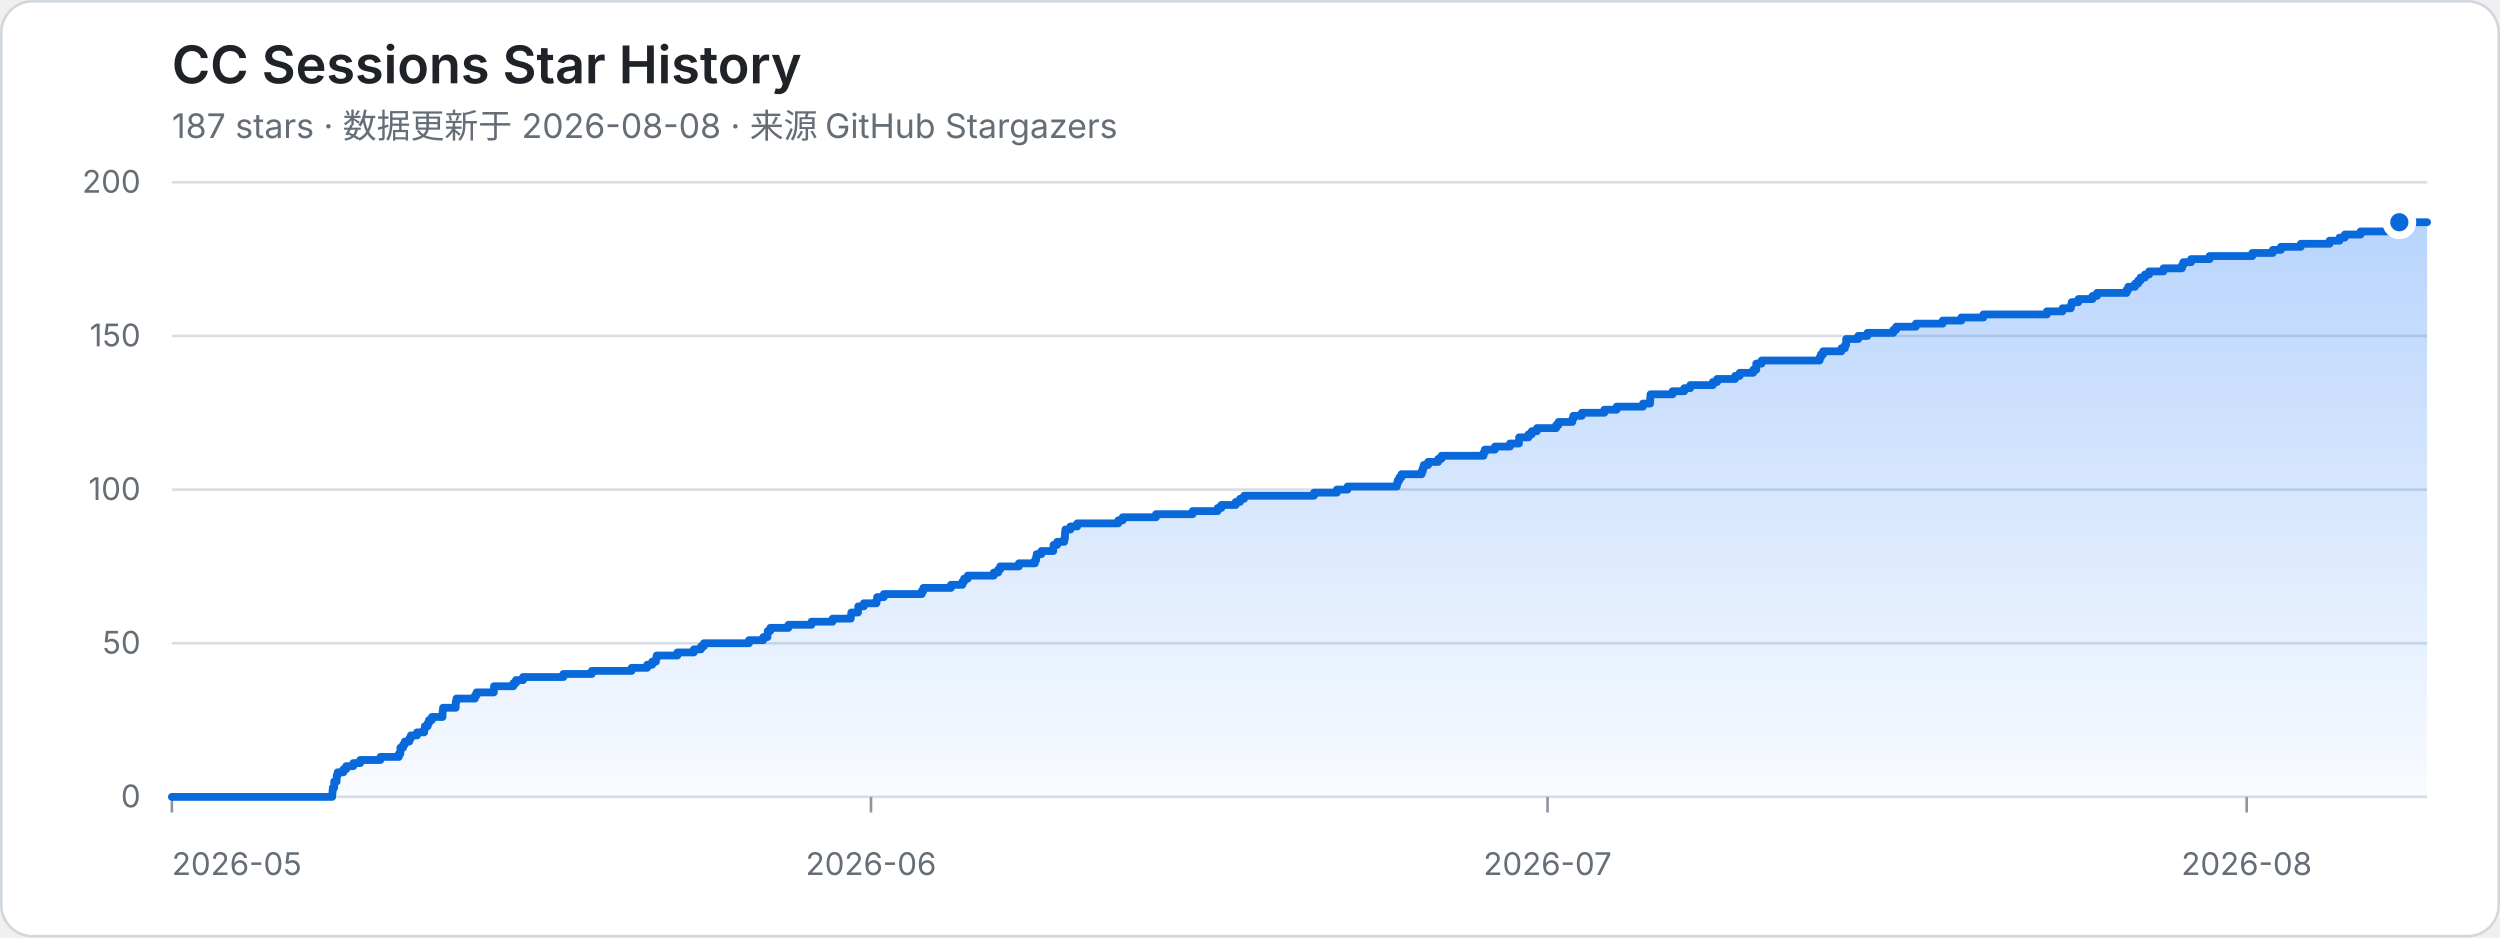
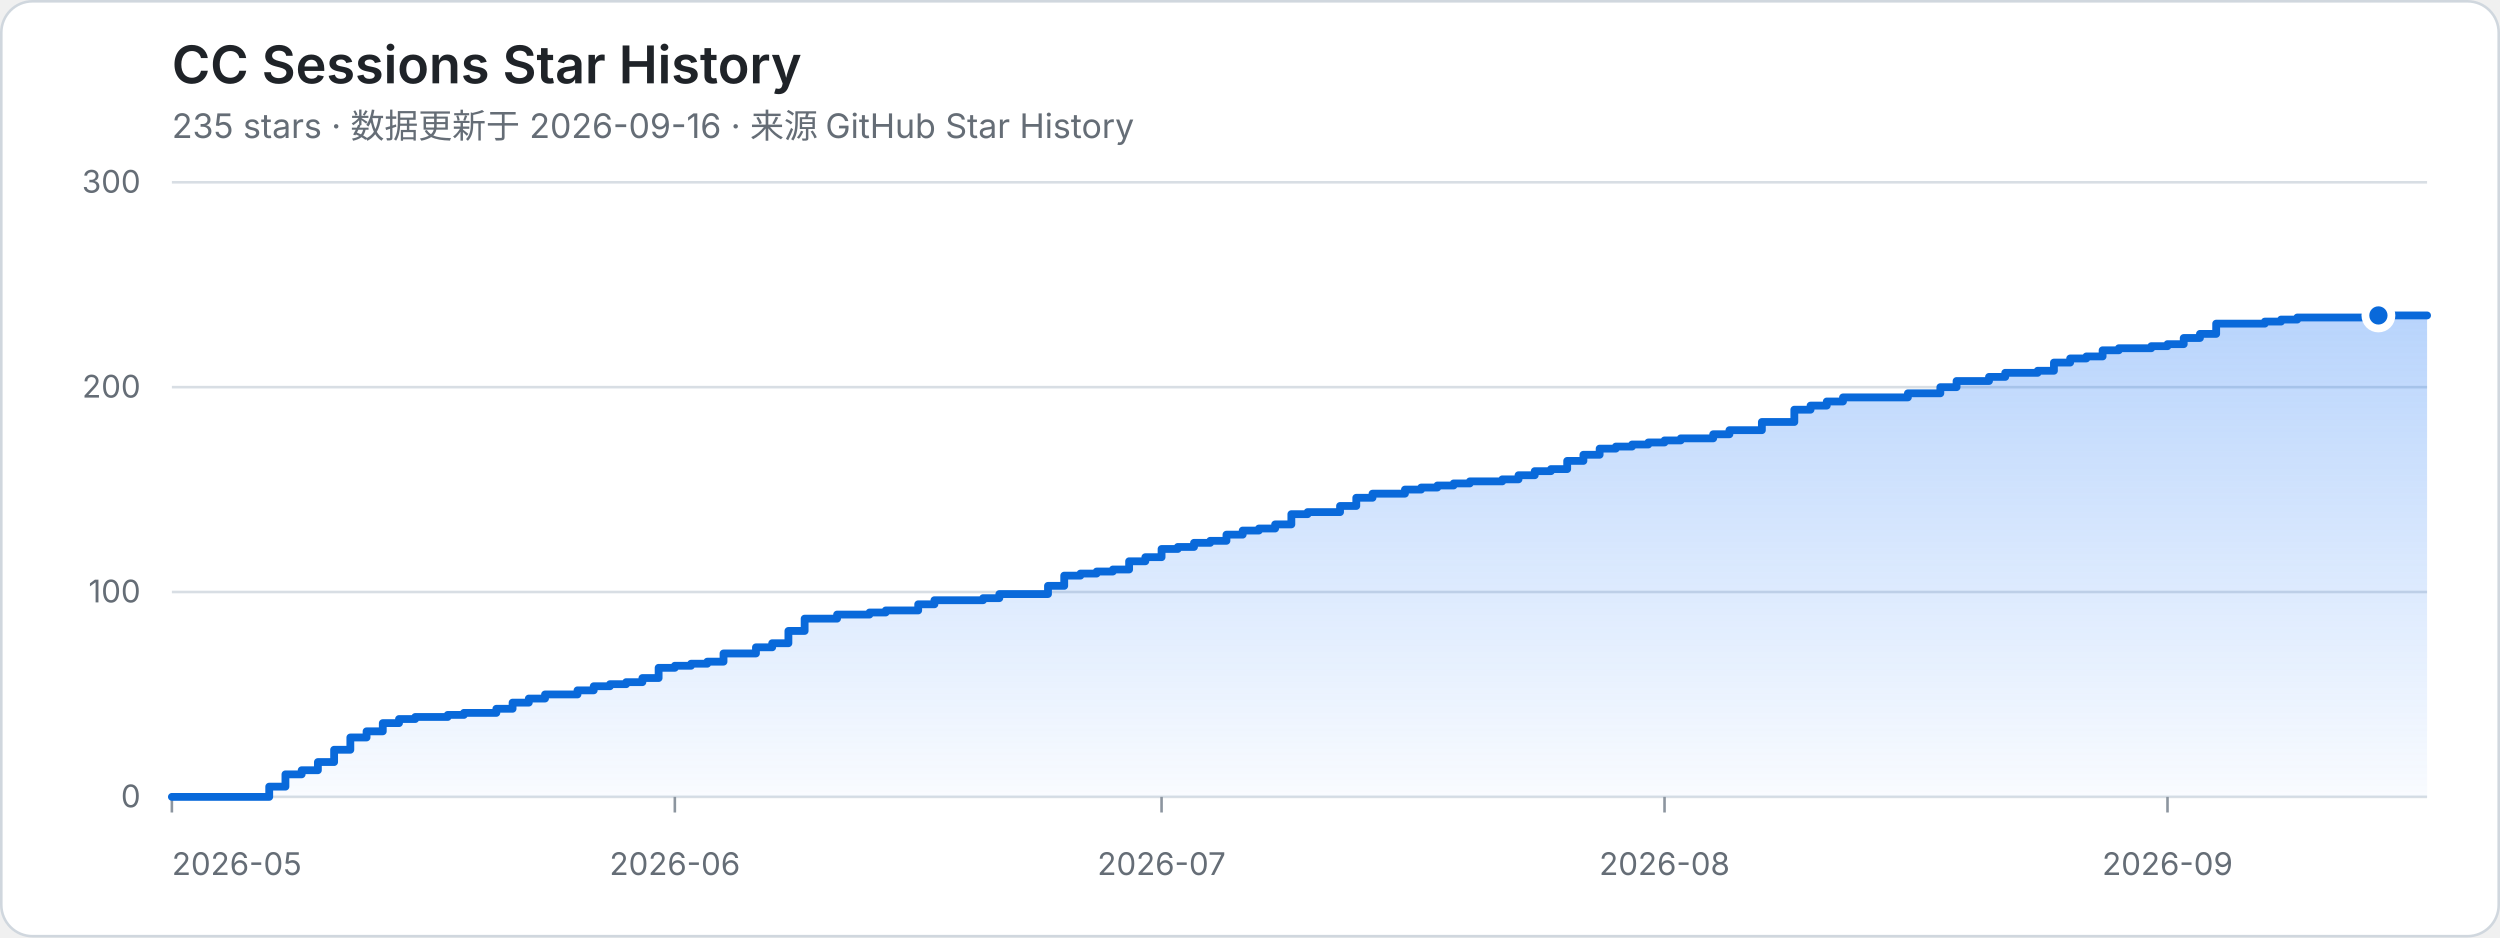
<svg xmlns="http://www.w3.org/2000/svg" width="960" height="360" viewBox="0 0 960 360" role="img" aria-labelledby="title desc">
  <defs>
    <linearGradient id="area" x1="0" y1="0" x2="0" y2="1">
      <stop offset="0%" stop-color="#2f81f7" stop-opacity="0.34" />
      <stop offset="100%" stop-color="#2f81f7" stop-opacity="0.03" />
    </linearGradient>
  </defs>
  <style>
    .bg { fill: #ffffff; stroke: #d0d7de; }
    .title { fill: #1f2328; font: 600 20px -apple-system, BlinkMacSystemFont, "Segoe UI", sans-serif; }
    .meta { fill: #656d76; font: 13px -apple-system, BlinkMacSystemFont, "Segoe UI", sans-serif; }
    .axis { fill: #656d76; font: 12px -apple-system, BlinkMacSystemFont, "Segoe UI", sans-serif; }
    .grid { stroke: #d8dee4; stroke-width: 1; }
    .tick { stroke: #8c959f; stroke-width: 1; }
    .area { fill: url(#area); }
    .line { fill: none; stroke: #0969da; stroke-width: 3; stroke-linejoin: round; stroke-linecap: round; }
    .dot { fill: #0969da; stroke: #ffffff; stroke-width: 3; }
    @media (prefers-color-scheme: dark) {
      .bg { fill: #0d1117; stroke: #30363d; }
      .title { fill: #f0f6fc; }
      .meta, .axis { fill: #8b949e; }
      .grid { stroke: #30363d; }
      .tick { stroke: #6e7681; }
      .line { stroke: #58a6ff; }
      .dot { fill: #58a6ff; stroke: #0d1117; }
    }
  </style>
  <rect class="bg" x="0.5" y="0.5" width="959" height="359" rx="12" />
  <text class="title" x="66" y="32">CC Sessions Star History</text>
-   <text class="meta" x="66" y="53">187 stars · 数据更新于 2026-08-08 · 来源 GitHub Stargazers</text>
+   <text class="meta" x="66" y="53">235 stars · 数据更新于 2026-09-16 · 来源 GitHub Star History</text>
  <line class="grid" x1="66" y1="306" x2="932" y2="306" />
  <text class="axis" x="54" y="310" text-anchor="end">0</text>
-   <line class="grid" x1="66" y1="247" x2="932" y2="247" />
-   <text class="axis" x="54" y="251" text-anchor="end">50</text>
-   <line class="grid" x1="66" y1="188" x2="932" y2="188" />
-   <text class="axis" x="54" y="192" text-anchor="end">100</text>
-   <line class="grid" x1="66" y1="129" x2="932" y2="129" />
-   <text class="axis" x="54" y="133" text-anchor="end">150</text>
+   <line class="grid" x1="66" y1="227.33" x2="932" y2="227.33" />
+   <text class="axis" x="54" y="231.33" text-anchor="end">100</text>
+   <line class="grid" x1="66" y1="148.67" x2="932" y2="148.67" />
+   <text class="axis" x="54" y="152.67" text-anchor="end">200</text>
  <line class="grid" x1="66" y1="70" x2="932" y2="70" />
-   <text class="axis" x="54" y="74" text-anchor="end">200</text>
+   <text class="axis" x="54" y="74" text-anchor="end">300</text>
  <line class="tick" x1="66" y1="306" x2="66" y2="312" />
  <text class="axis" x="66" y="336" text-anchor="start">2026-05</text>
-   <line class="tick" x1="334.46" y1="306" x2="334.46" y2="312" />
-   <text class="axis" x="334.46" y="336" text-anchor="middle">2026-06</text>
-   <line class="tick" x1="594.26" y1="306" x2="594.26" y2="312" />
-   <text class="axis" x="594.26" y="336" text-anchor="middle">2026-07</text>
-   <line class="tick" x1="862.72" y1="306" x2="862.72" y2="312" />
-   <text class="axis" x="862.72" y="336" text-anchor="middle">2026-08</text>
-   <path class="area" d="M 66 306 H 127.56 V 304.82 H 127.69 V 303.64 H 127.79 V 302.46 H 128.33 V 301.28 H 128.33 V 300.1 H 129.27 V 298.92 H 129.31 V 297.74 H 129.66 V 296.56 H 131.87 V 295.38 H 132.92 V 294.2 H 135.68 V 293.02 H 138.31 V 291.84 H 146.07 V 290.66 H 153.15 V 289.48 H 153.75 V 288.3 H 153.75 V 287.12 H 154.79 V 285.94 H 155.43 V 284.76 H 157.18 V 283.58 H 157.75 V 282.4 H 160.15 V 281.22 H 162.87 V 280.04 H 163.15 V 278.86 H 164.23 V 277.68 H 164.73 V 276.5 H 165.85 V 275.32 H 169.93 V 274.14 H 169.96 V 272.96 H 170.12 V 271.78 H 174.99 V 270.6 H 175.01 V 269.42 H 175.29 V 268.24 H 182.39 V 267.06 H 183 V 265.88 H 189.62 V 264.7 H 189.7 V 263.52 H 197.12 V 262.34 H 198.11 V 261.16 H 200.87 V 259.98 H 216.34 V 258.8 H 227.23 V 257.62 H 242.53 V 256.44 H 248.52 V 255.26 H 250.44 V 254.08 H 251.87 V 252.9 H 252.16 V 251.72 H 260.12 V 250.54 H 266.42 V 249.36 H 269.17 V 248.18 H 270.29 V 247 H 287.61 V 245.82 H 293.09 V 244.64 H 294.71 V 243.46 H 294.82 V 242.28 H 295.8 V 241.1 H 302.75 V 239.92 H 311.61 V 238.74 H 319.71 V 237.56 H 326.7 V 236.38 H 326.91 V 235.2 H 329.48 V 234.02 H 329.58 V 232.84 H 331.71 V 231.66 H 336.55 V 230.48 H 336.81 V 229.3 H 339.38 V 228.12 H 353.97 V 226.94 H 354.57 V 225.76 H 365.14 V 224.58 H 369.54 V 223.4 H 370.19 V 222.22 H 371.59 V 221.04 H 381.6 V 219.86 H 383.31 V 218.68 H 384.08 V 217.5 H 391.25 V 216.32 H 397.4 V 215.14 H 397.86 V 213.96 H 398.09 V 212.78 H 399.88 V 211.6 H 404.45 V 210.42 H 404.56 V 209.24 H 405.97 V 208.06 H 408.65 V 206.88 H 408.93 V 205.7 H 408.96 V 204.52 H 409.1 V 203.34 H 411.05 V 202.16 H 413.66 V 200.98 H 429.43 V 199.8 H 431.11 V 198.62 H 443.91 V 197.44 H 457.98 V 196.26 H 467.58 V 195.08 H 469 V 193.9 H 474.54 V 192.72 H 476.18 V 191.54 H 477.74 V 190.36 H 504.58 V 189.18 H 513.35 V 188 H 517.45 V 186.82 H 536.39 V 185.64 H 536.73 V 184.46 H 537.38 V 183.28 H 538.17 V 182.1 H 545.92 V 180.92 H 546.36 V 179.74 H 546.72 V 178.56 H 548.4 V 177.38 H 552.26 V 176.2 H 553.52 V 175.02 H 569.67 V 173.84 H 570.17 V 172.66 H 574.06 V 171.48 H 579.83 V 170.3 H 583.29 V 169.12 H 583.35 V 167.94 H 586.94 V 166.76 H 588.2 V 165.58 H 590.17 V 164.4 H 597.57 V 163.22 H 598.47 V 162.04 H 603.75 V 160.86 H 604.15 V 159.68 H 607.39 V 158.5 H 616.08 V 157.32 H 620.8 V 156.14 H 630.92 V 154.96 H 633.65 V 153.78 H 633.69 V 152.6 H 633.8 V 151.42 H 642.26 V 150.24 H 646.74 V 149.06 H 649.05 V 147.88 H 657.73 V 146.7 H 659.37 V 145.52 H 666.28 V 144.34 H 668.05 V 143.16 H 673.23 V 141.98 H 674.4 V 140.8 H 674.4 V 139.62 H 676.45 V 138.44 H 698.73 V 137.26 H 699.22 V 136.08 H 700.08 V 134.9 H 707.1 V 133.72 H 708.43 V 132.54 H 708.91 V 131.36 H 708.93 V 130.18 H 713.56 V 129 H 717.1 V 127.82 H 727.03 V 126.64 H 728.14 V 125.46 H 735.7 V 124.28 H 745.98 V 123.1 H 753.15 V 121.92 H 761.61 V 120.74 H 786.01 V 119.56 H 791.99 V 118.38 H 795.19 V 117.2 H 795.54 V 116.02 H 798.11 V 114.84 H 803.51 V 113.66 H 805.25 V 112.48 H 816.6 V 111.3 H 817.24 V 110.12 H 819.83 V 108.94 H 821.02 V 107.76 H 821.97 V 106.58 H 823.66 V 105.4 H 825.27 V 104.22 H 830.77 V 103.04 H 837.84 V 101.86 H 838.38 V 100.68 H 841.37 V 99.5 H 848.48 V 98.32 H 864.89 V 97.14 H 872.74 V 95.96 H 875.86 V 94.78 H 883.52 V 93.6 H 894.56 V 92.42 H 898.39 V 91.24 H 900.41 V 90.06 H 906.47 V 88.88 H 917.46 V 87.7 H 918.05 V 86.52 H 921.34 V 85.34 H 932 L 932 306 L 66 306 Z" />
-   <path class="line" d="M 66 306 H 127.56 V 304.82 H 127.69 V 303.64 H 127.79 V 302.46 H 128.33 V 301.28 H 128.33 V 300.1 H 129.27 V 298.92 H 129.31 V 297.74 H 129.66 V 296.56 H 131.87 V 295.38 H 132.92 V 294.2 H 135.68 V 293.02 H 138.31 V 291.84 H 146.07 V 290.66 H 153.15 V 289.48 H 153.75 V 288.3 H 153.75 V 287.12 H 154.79 V 285.94 H 155.43 V 284.76 H 157.18 V 283.58 H 157.75 V 282.4 H 160.15 V 281.22 H 162.87 V 280.04 H 163.15 V 278.86 H 164.23 V 277.68 H 164.73 V 276.5 H 165.85 V 275.32 H 169.93 V 274.14 H 169.96 V 272.96 H 170.12 V 271.78 H 174.99 V 270.6 H 175.01 V 269.42 H 175.29 V 268.24 H 182.39 V 267.06 H 183 V 265.88 H 189.62 V 264.7 H 189.7 V 263.52 H 197.12 V 262.34 H 198.11 V 261.16 H 200.87 V 259.98 H 216.34 V 258.8 H 227.23 V 257.62 H 242.53 V 256.44 H 248.52 V 255.26 H 250.44 V 254.08 H 251.87 V 252.9 H 252.16 V 251.72 H 260.12 V 250.54 H 266.42 V 249.36 H 269.17 V 248.18 H 270.29 V 247 H 287.61 V 245.82 H 293.09 V 244.64 H 294.71 V 243.46 H 294.82 V 242.28 H 295.8 V 241.1 H 302.75 V 239.92 H 311.61 V 238.74 H 319.71 V 237.56 H 326.7 V 236.38 H 326.91 V 235.2 H 329.48 V 234.02 H 329.58 V 232.84 H 331.71 V 231.66 H 336.55 V 230.48 H 336.81 V 229.3 H 339.38 V 228.12 H 353.97 V 226.94 H 354.57 V 225.76 H 365.14 V 224.58 H 369.54 V 223.4 H 370.19 V 222.22 H 371.59 V 221.04 H 381.6 V 219.86 H 383.31 V 218.68 H 384.08 V 217.5 H 391.25 V 216.32 H 397.4 V 215.14 H 397.86 V 213.96 H 398.09 V 212.78 H 399.88 V 211.6 H 404.45 V 210.42 H 404.56 V 209.24 H 405.97 V 208.06 H 408.65 V 206.88 H 408.93 V 205.7 H 408.96 V 204.52 H 409.1 V 203.34 H 411.05 V 202.16 H 413.66 V 200.98 H 429.43 V 199.8 H 431.11 V 198.62 H 443.91 V 197.44 H 457.98 V 196.26 H 467.58 V 195.08 H 469 V 193.9 H 474.54 V 192.72 H 476.18 V 191.54 H 477.74 V 190.36 H 504.58 V 189.18 H 513.35 V 188 H 517.45 V 186.82 H 536.39 V 185.64 H 536.73 V 184.46 H 537.38 V 183.28 H 538.17 V 182.1 H 545.92 V 180.92 H 546.36 V 179.74 H 546.72 V 178.56 H 548.4 V 177.38 H 552.26 V 176.2 H 553.52 V 175.02 H 569.67 V 173.84 H 570.17 V 172.66 H 574.06 V 171.48 H 579.83 V 170.3 H 583.29 V 169.12 H 583.35 V 167.94 H 586.94 V 166.76 H 588.2 V 165.58 H 590.17 V 164.4 H 597.57 V 163.22 H 598.47 V 162.04 H 603.75 V 160.86 H 604.15 V 159.68 H 607.39 V 158.5 H 616.08 V 157.32 H 620.8 V 156.14 H 630.92 V 154.96 H 633.65 V 153.78 H 633.69 V 152.6 H 633.8 V 151.42 H 642.26 V 150.24 H 646.74 V 149.06 H 649.05 V 147.88 H 657.73 V 146.7 H 659.37 V 145.52 H 666.28 V 144.34 H 668.05 V 143.16 H 673.23 V 141.98 H 674.4 V 140.8 H 674.4 V 139.62 H 676.45 V 138.44 H 698.73 V 137.26 H 699.22 V 136.08 H 700.08 V 134.9 H 707.1 V 133.72 H 708.43 V 132.54 H 708.91 V 131.36 H 708.93 V 130.18 H 713.56 V 129 H 717.1 V 127.82 H 727.03 V 126.64 H 728.14 V 125.46 H 735.7 V 124.28 H 745.98 V 123.1 H 753.15 V 121.92 H 761.61 V 120.74 H 786.01 V 119.56 H 791.99 V 118.38 H 795.19 V 117.2 H 795.54 V 116.02 H 798.11 V 114.84 H 803.51 V 113.66 H 805.25 V 112.48 H 816.6 V 111.3 H 817.24 V 110.12 H 819.83 V 108.94 H 821.02 V 107.76 H 821.97 V 106.58 H 823.66 V 105.4 H 825.27 V 104.22 H 830.77 V 103.04 H 837.84 V 101.86 H 838.38 V 100.68 H 841.37 V 99.5 H 848.48 V 98.32 H 864.89 V 97.14 H 872.74 V 95.96 H 875.86 V 94.78 H 883.52 V 93.6 H 894.56 V 92.42 H 898.39 V 91.24 H 900.41 V 90.06 H 906.47 V 88.88 H 917.46 V 87.7 H 918.05 V 86.52 H 921.34 V 85.34 H 932" />
-   <circle class="dot" cx="921.34" cy="85.34" r="5" />
+   <line class="tick" x1="259.14" y1="306" x2="259.14" y2="312" />
+   <text class="axis" x="259.14" y="336" text-anchor="middle">2026-06</text>
+   <line class="tick" x1="446.04" y1="306" x2="446.04" y2="312" />
+   <text class="axis" x="446.04" y="336" text-anchor="middle">2026-07</text>
+   <line class="tick" x1="639.18" y1="306" x2="639.18" y2="312" />
+   <text class="axis" x="639.18" y="336" text-anchor="middle">2026-08</text>
+   <line class="tick" x1="832.32" y1="306" x2="832.32" y2="312" />
+   <text class="axis" x="832.32" y="336" text-anchor="middle">2026-09</text>
+   <path class="area" d="M 66 306 H 103.38 V 302.07 H 109.61 V 297.35 H 115.84 V 295.77 H 122.07 V 292.63 H 128.3 V 287.91 H 134.53 V 283.19 H 140.76 V 280.83 H 146.99 V 277.68 H 153.22 V 276.11 H 159.45 V 275.32 H 171.91 V 274.53 H 178.14 V 273.75 H 190.6 V 272.17 H 196.83 V 269.81 H 203.06 V 268.24 H 209.29 V 266.67 H 221.76 V 265.09 H 227.99 V 263.52 H 234.22 V 262.73 H 240.45 V 261.95 H 246.68 V 260.37 H 252.91 V 256.44 H 259.14 V 255.65 H 265.37 V 254.87 H 271.6 V 254.08 H 277.83 V 250.93 H 290.29 V 248.57 H 296.52 V 247 H 302.75 V 242.28 H 308.98 V 237.56 H 321.44 V 235.99 H 333.9 V 235.2 H 340.13 V 234.41 H 352.59 V 232.05 H 358.82 V 230.48 H 377.51 V 229.69 H 383.74 V 228.12 H 402.43 V 224.97 H 408.66 V 221.04 H 414.89 V 220.25 H 421.12 V 219.47 H 427.35 V 218.68 H 433.58 V 215.53 H 439.81 V 213.96 H 446.04 V 210.81 H 452.27 V 210.03 H 458.5 V 208.45 H 464.73 V 207.67 H 470.96 V 205.31 H 477.19 V 203.73 H 483.42 V 202.95 H 489.65 V 201.37 H 495.88 V 197.44 H 502.12 V 196.65 H 514.58 V 194.29 H 520.81 V 191.15 H 527.04 V 189.57 H 539.5 V 188 H 545.73 V 187.21 H 551.96 V 186.43 H 558.19 V 185.64 H 564.42 V 184.85 H 576.88 V 184.07 H 583.11 V 182.49 H 589.34 V 180.92 H 595.57 V 180.13 H 601.8 V 176.99 H 608.03 V 174.63 H 614.26 V 172.27 H 620.49 V 171.48 H 626.72 V 170.69 H 632.95 V 169.91 H 639.18 V 169.12 H 645.41 V 168.33 H 657.87 V 166.76 H 664.1 V 165.19 H 676.56 V 162.04 H 689.02 V 157.32 H 695.25 V 155.75 H 701.48 V 154.17 H 707.71 V 152.6 H 732.63 V 151.03 H 745.09 V 148.67 H 751.32 V 146.31 H 763.78 V 144.73 H 770.01 V 143.16 H 782.47 V 142.37 H 788.71 V 139.23 H 794.94 V 137.65 H 801.17 V 136.87 H 807.4 V 134.51 H 813.63 V 133.72 H 826.09 V 132.93 H 832.32 V 132.15 H 838.55 V 129.79 H 844.78 V 128.21 H 851.01 V 124.28 H 869.7 V 123.49 H 875.93 V 122.71 H 882.16 V 121.92 H 913.31 V 121.13 H 932 L 932 306 L 66 306 Z" />
+   <path class="line" d="M 66 306 H 103.38 V 302.07 H 109.61 V 297.35 H 115.84 V 295.77 H 122.07 V 292.63 H 128.3 V 287.91 H 134.53 V 283.19 H 140.76 V 280.83 H 146.99 V 277.68 H 153.22 V 276.11 H 159.45 V 275.32 H 171.91 V 274.53 H 178.14 V 273.75 H 190.6 V 272.17 H 196.83 V 269.81 H 203.06 V 268.24 H 209.29 V 266.67 H 221.76 V 265.09 H 227.99 V 263.52 H 234.22 V 262.73 H 240.45 V 261.95 H 246.68 V 260.37 H 252.91 V 256.44 H 259.14 V 255.65 H 265.37 V 254.87 H 271.6 V 254.08 H 277.83 V 250.93 H 290.29 V 248.57 H 296.52 V 247 H 302.75 V 242.28 H 308.98 V 237.56 H 321.44 V 235.99 H 333.9 V 235.2 H 340.13 V 234.41 H 352.59 V 232.05 H 358.82 V 230.48 H 377.51 V 229.69 H 383.74 V 228.12 H 402.43 V 224.97 H 408.66 V 221.04 H 414.89 V 220.25 H 421.12 V 219.47 H 427.35 V 218.68 H 433.58 V 215.53 H 439.81 V 213.96 H 446.04 V 210.81 H 452.27 V 210.03 H 458.5 V 208.45 H 464.73 V 207.67 H 470.96 V 205.31 H 477.19 V 203.73 H 483.42 V 202.95 H 489.65 V 201.37 H 495.88 V 197.44 H 502.12 V 196.65 H 514.58 V 194.29 H 520.81 V 191.15 H 527.04 V 189.57 H 539.5 V 188 H 545.73 V 187.21 H 551.96 V 186.43 H 558.19 V 185.64 H 564.42 V 184.85 H 576.88 V 184.07 H 583.11 V 182.49 H 589.34 V 180.92 H 595.57 V 180.13 H 601.8 V 176.99 H 608.03 V 174.63 H 614.26 V 172.27 H 620.49 V 171.48 H 626.72 V 170.69 H 632.95 V 169.91 H 639.18 V 169.12 H 645.41 V 168.33 H 657.87 V 166.76 H 664.1 V 165.19 H 676.56 V 162.04 H 689.02 V 157.32 H 695.25 V 155.75 H 701.48 V 154.17 H 707.71 V 152.6 H 732.63 V 151.03 H 745.09 V 148.67 H 751.32 V 146.31 H 763.78 V 144.73 H 770.01 V 143.16 H 782.47 V 142.37 H 788.71 V 139.23 H 794.94 V 137.65 H 801.17 V 136.87 H 807.4 V 134.51 H 813.63 V 133.72 H 826.09 V 132.93 H 832.32 V 132.15 H 838.55 V 129.79 H 844.78 V 128.21 H 851.01 V 124.28 H 869.7 V 123.49 H 875.93 V 122.71 H 882.16 V 121.92 H 913.31 V 121.13 H 932" />
+   <circle class="dot" cx="913.31" cy="121.13" r="5" />
</svg>
